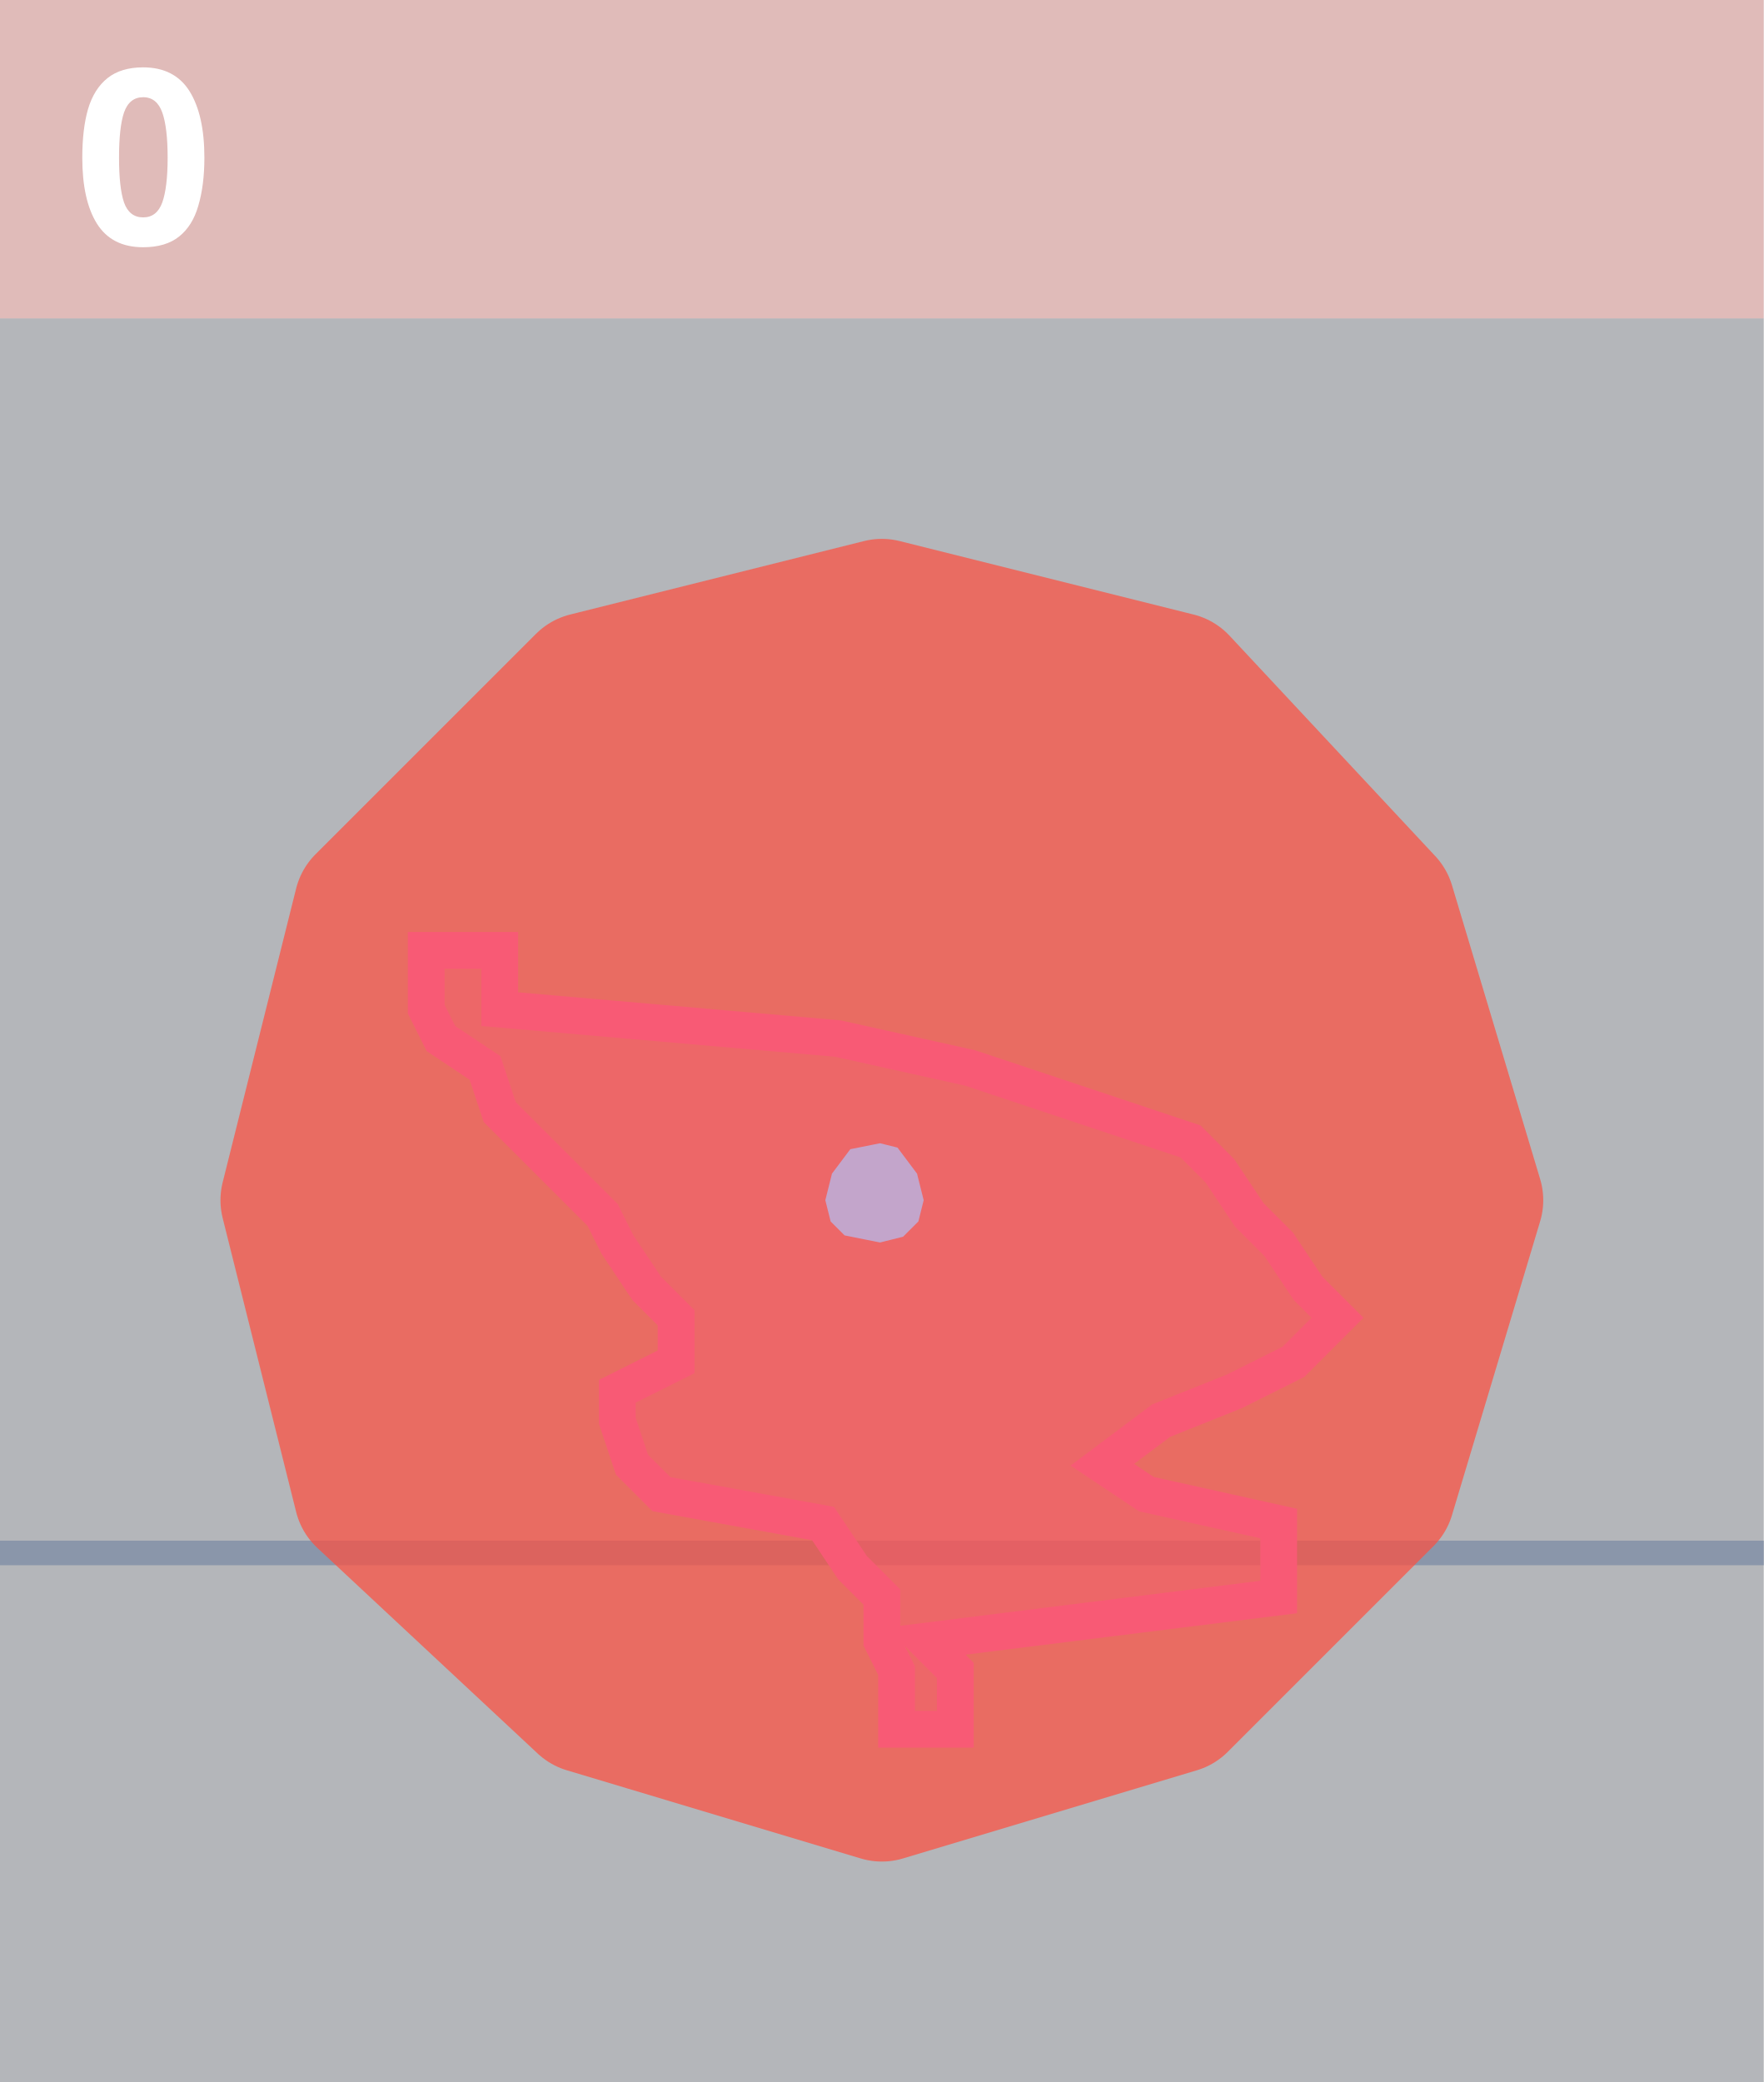
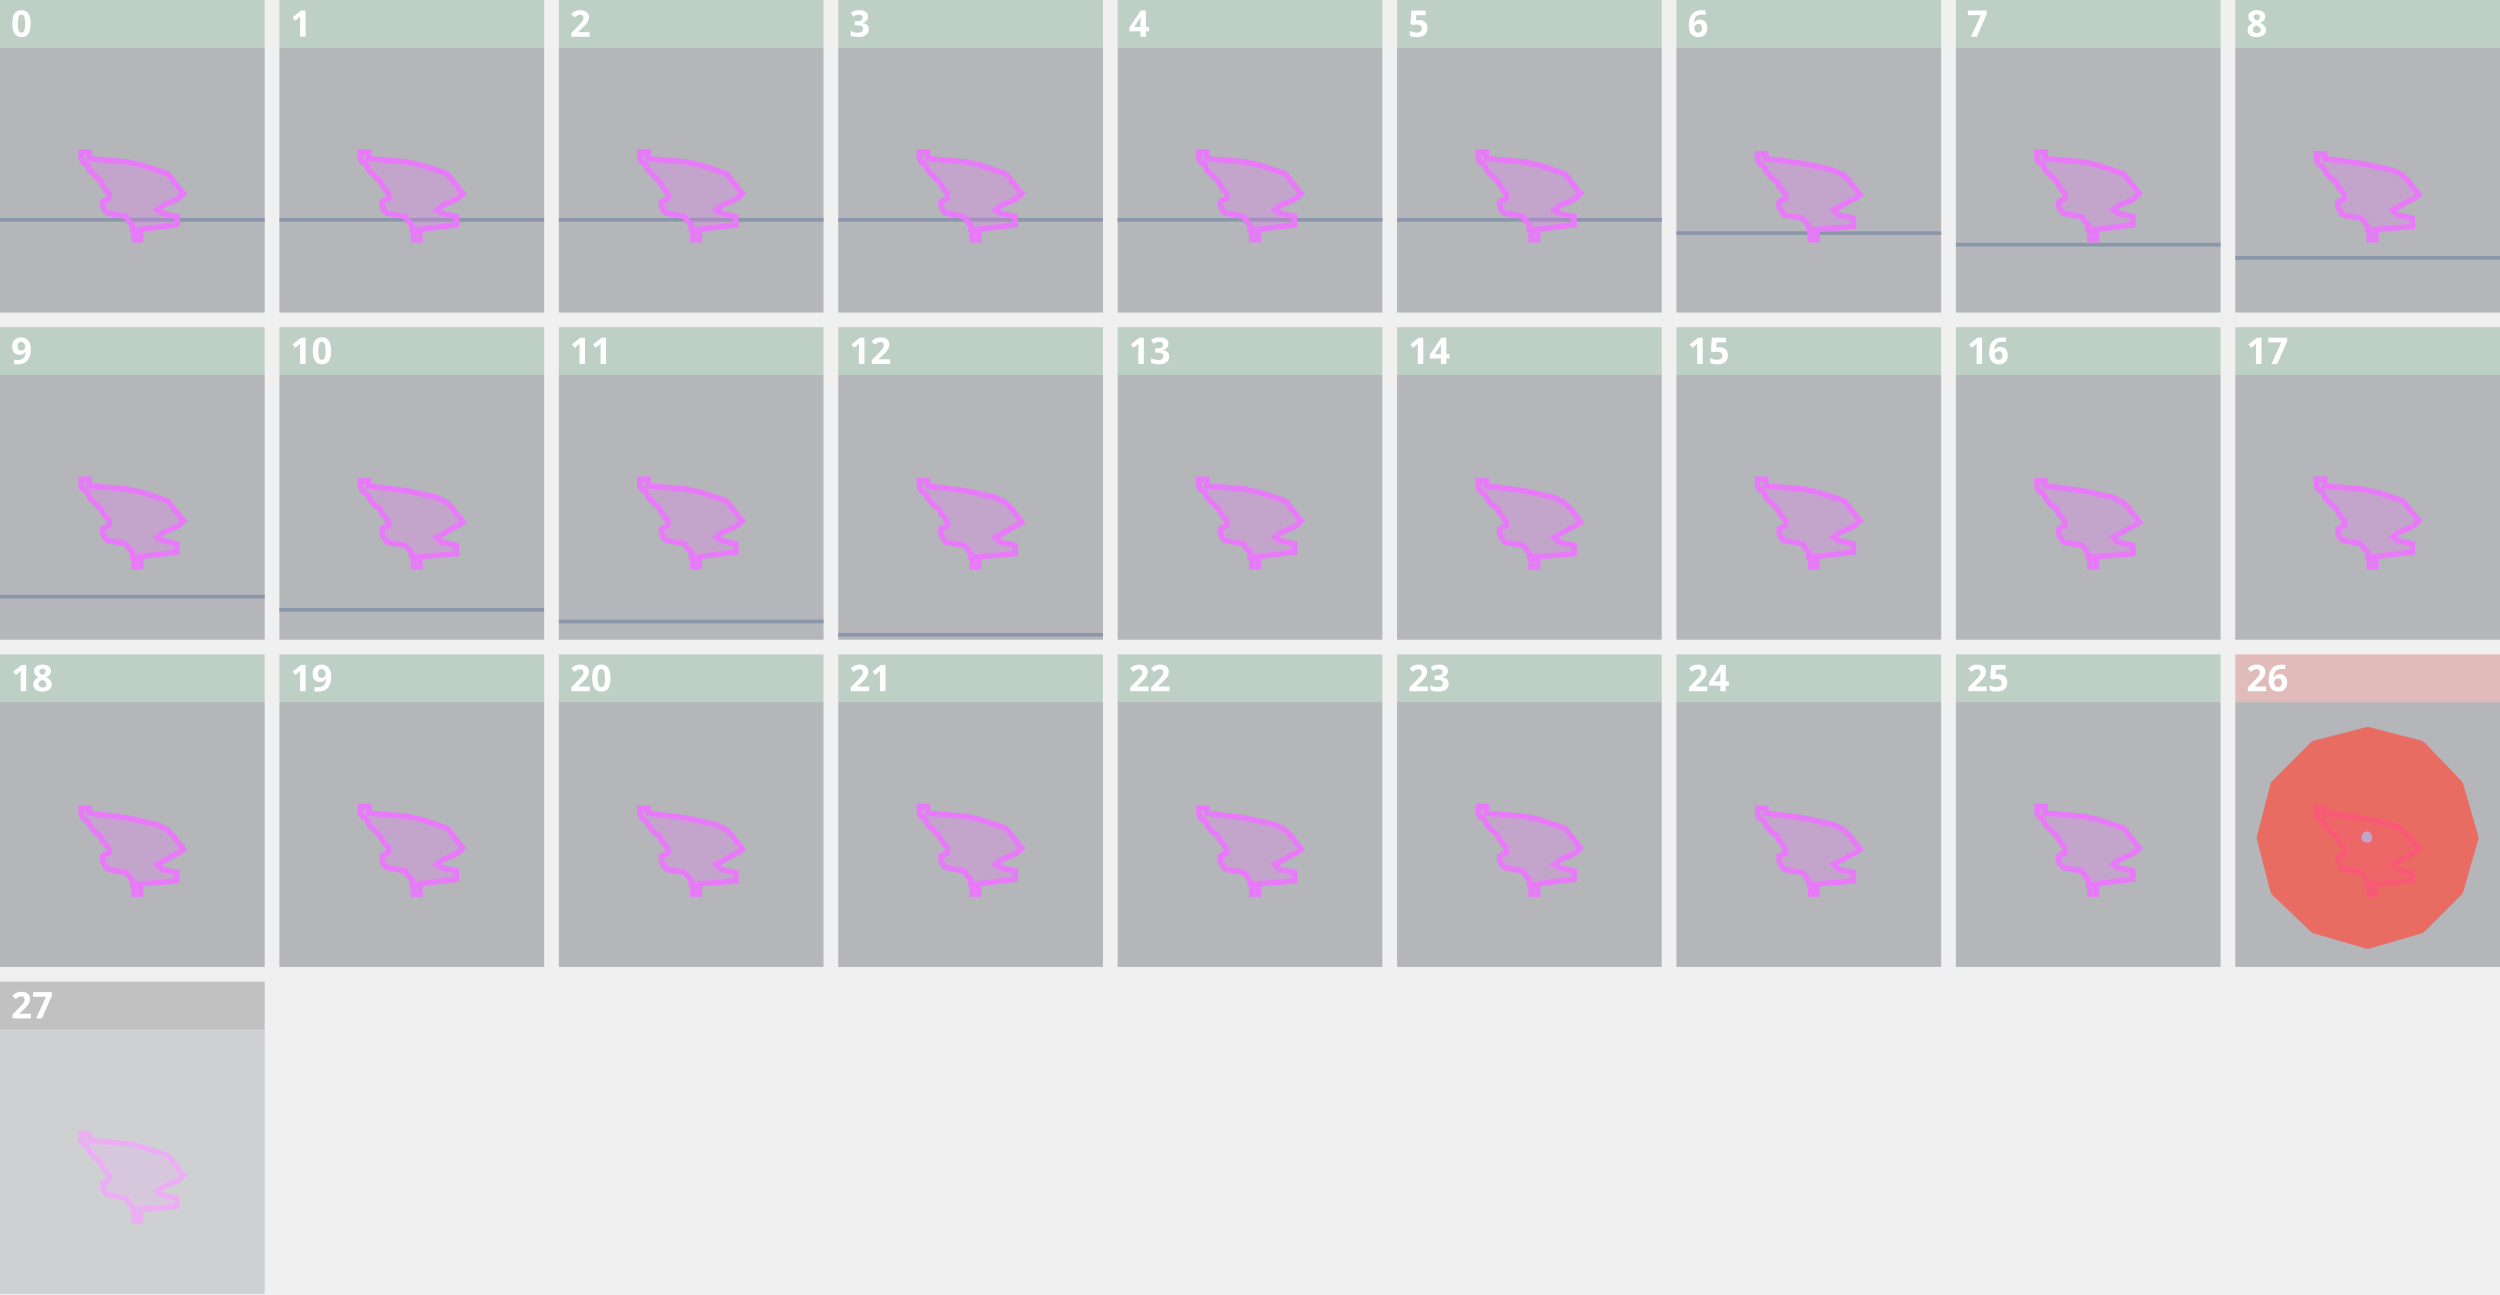
- <svg xmlns="http://www.w3.org/2000/svg" viewBox="0 0 72 85" width="72" height="85">
-   <style>text{font:bold 10px sans-serif;fill:#ffffff}.k{fill:#1b2230}.g{stroke:#8a96aa;stroke-width:1.67}use{stroke-width:2.50;fill-opacity:.28}.u{stroke:#ffd23f;fill:#ffd23f}.v{stroke:#4ade80;fill:#4ade80;fill-opacity:.6}.a{stroke:#e879f9;fill:#e879f9}.o{stroke:#22d3ee;fill:#22d3ee;fill-opacity:.5}.H{color:#ff4d3d;fill:#ff4d3d;opacity:.7}.G{color:#3b9cff;fill:#3b9cff;opacity:.75}.S{color:#ffa630;fill:#ffa630;opacity:.75}.T{color:#ffa630;fill:none;stroke:#ffa630;stroke-width:3.33;stroke-dasharray:6.7}.P{color:#c49bff;fill:none;stroke:#c49bff;stroke-width:1.67;stroke-dasharray:5.0}</style>
+ <svg xmlns="http://www.w3.org/2000/svg" viewBox="0 0 680 352" width="680" height="352">
+   <style>text{font:bold 10px sans-serif;fill:#ffffff}.k{fill:#1b2230}.g{stroke:#8a96aa;stroke-width:2.22}use{stroke-width:3.33;fill-opacity:.28}.u{stroke:#ffd23f;fill:#ffd23f}.v{stroke:#4ade80;fill:#4ade80;fill-opacity:.6}.a{stroke:#e879f9;fill:#e879f9}.o{stroke:#22d3ee;fill:#22d3ee;fill-opacity:.5}.H{color:#ff4d3d;fill:#ff4d3d;opacity:.7}.G{color:#3b9cff;fill:#3b9cff;opacity:.75}.S{color:#ffa630;fill:#ffa630;opacity:.75}.T{color:#ffa630;fill:none;stroke:#ffa630;stroke-width:4.44;stroke-dasharray:8.9}.P{color:#c49bff;fill:none;stroke:#c49bff;stroke-width:2.22;stroke-dasharray:6.7}</style>
  <defs>
    <path id="b0" d="M-31 -17L-26 -17L-26 -16L-26 -13L-3 -11L6 -9L15 -6L21 -4L23 -2L25 1L27 3L29 6L31 8L28 11L24 13L19 15L15 18L18 20L27 22L27 25L27 27L3 30L5 32L5 34L5 36L1 36L1 34L1 32L0 30L0 27L-2 25L-4 22L-15 20L-17 18L-18 15L-18 13L-14 11L-14 8L-16 6L-18 3L-19 1L-22 -2L-24 -4L-26 -6L-27 -9L-30 -11L-31 -13L-31 -16Z" />
-     <rect id="K" x="-60" y="-60" width="120" height="120" class="k" />
+     <path id="b1" d="M-31 -16L-26 -16L-26 -15L-26 -13L-3 -10L6 -8L15 -6L21 -3L23 -1L25 1L27 4L29 6L31 9L28 11L24 13L19 16L15 18L18 21L27 23L27 25L27 28L3 30L5 32L5 35L5 36L1 36L1 35L1 32L0 30L0 28L-2 25L-4 23L-15 21L-17 18L-18 16L-18 13L-14 11L-14 9L-16 6L-18 4L-19 1L-22 -1L-24 -3L-26 -6L-27 -8L-30 -10L-31 -13L-31 -15Z" />
+     <path id="b2" d="M-31 -16L-26 -16L-26 -15L-26 -13L-3 -10L6 -8L15 -6L21 -3L23 -1L25 1L27 4L29 6L31 9L28 11L24 14L19 16L15 18L18 21L27 23L27 25L27 28L3 30L5 33L5 35L5 36L1 36L1 35L1 33L0 30L0 28L-2 25L-4 23L-15 21L-17 18L-18 16L-18 14L-14 11L-14 9L-16 6L-18 4L-19 1L-22 -1L-24 -3L-26 -6L-27 -8L-30 -10L-31 -13L-31 -15Z" />
+     <path id="b3" d="M-31 -17L-26 -17L-26 -16L-26 -13L-3 -11L6 -9L15 -6L21 -4L23 -2L25 1L27 3L29 6L31 8L28 11L24 13L19 15L15 18L18 20L27 22L27 25L27 27L3 29L5 32L5 34L5 36L1 36L1 34L1 32L0 29L0 27L-2 25L-4 22L-15 20L-17 18L-18 15L-18 13L-14 11L-14 8L-16 6L-18 3L-19 1L-22 -2L-24 -4L-26 -6L-27 -9L-30 -11L-31 -13L-31 -16Z" />
+     <rect id="K" x="-80" y="-80" width="160" height="160" class="k" />
+     <rect id="Ls" width="72" height="13" fill="#3f7d5a" />
    <rect id="La" width="72" height="13" fill="#b8332b" />
+     <rect id="Lf" width="72" height="13" fill="#4a4a4a" />
  </defs>
-   <use href="#La" x="0" y="0" />
+   <use href="#Ls" x="0" y="0" />
  <text x="3" y="10">0</text>
-   <svg x="0" y="13" width="72" height="72" viewBox="-60 -60 120 120">
+   <svg x="0" y="13" width="72" height="72" viewBox="-80 -80 160 160">
    <use href="#K" />
-     <line x1="-60" y1="24" x2="60" y2="24" class="g" />
+     <line x1="-80" y1="24" x2="80" y2="24" class="g" />
    <use href="#b0" class="a" />
+   </svg>
+   <use href="#Ls" x="76" y="0" />
+   <text x="79" y="10">1</text>
+   <svg x="76" y="13" width="72" height="72" viewBox="-80 -80 160 160">
+     <use href="#K" />
+     <line x1="-80" y1="24" x2="80" y2="24" class="g" />
+     <use href="#b0" class="a" />
+   </svg>
+   <use href="#Ls" x="152" y="0" />
+   <text x="155" y="10">2</text>
+   <svg x="152" y="13" width="72" height="72" viewBox="-80 -80 160 160">
+     <use href="#K" />
+     <line x1="-80" y1="24" x2="80" y2="24" class="g" />
+     <use href="#b0" class="a" />
+   </svg>
+   <use href="#Ls" x="228" y="0" />
+   <text x="231" y="10">3</text>
+   <svg x="228" y="13" width="72" height="72" viewBox="-80 -80 160 160">
+     <use href="#K" />
+     <line x1="-80" y1="24" x2="80" y2="24" class="g" />
+     <use href="#b0" class="a" />
+   </svg>
+   <use href="#Ls" x="304" y="0" />
+   <text x="307" y="10">4</text>
+   <svg x="304" y="13" width="72" height="72" viewBox="-80 -80 160 160">
+     <use href="#K" />
+     <line x1="-80" y1="24" x2="80" y2="24" class="g" />
+     <use href="#b0" class="a" />
+   </svg>
+   <use href="#Ls" x="380" y="0" />
+   <text x="383" y="10">5</text>
+   <svg x="380" y="13" width="72" height="72" viewBox="-80 -80 160 160">
+     <use href="#K" />
+     <line x1="-80" y1="24" x2="80" y2="24" class="g" />
+     <use href="#b0" class="a" />
+   </svg>
+   <use href="#Ls" x="456" y="0" />
+   <text x="459" y="10">6</text>
+   <svg x="456" y="13" width="72" height="72" viewBox="-80 -80 160 160">
+     <use href="#K" />
+     <line x1="-80" y1="32" x2="80" y2="32" class="g" />
+     <use href="#b1" class="a" />
+   </svg>
+   <use href="#Ls" x="532" y="0" />
+   <text x="535" y="10">7</text>
+   <svg x="532" y="13" width="72" height="72" viewBox="-80 -80 160 160">
+     <use href="#K" />
+     <line x1="-80" y1="39" x2="80" y2="39" class="g" />
+     <use href="#b0" class="a" />
+   </svg>
+   <use href="#Ls" x="608" y="0" />
+   <text x="611" y="10">8</text>
+   <svg x="608" y="13" width="72" height="72" viewBox="-80 -80 160 160">
+     <use href="#K" />
+     <line x1="-80" y1="47" x2="80" y2="47" class="g" />
+     <use href="#b1" class="a" />
+   </svg>
+   <use href="#Ls" x="0" y="89" />
+   <text x="3" y="99">9</text>
+   <svg x="0" y="102" width="72" height="72" viewBox="-80 -80 160 160">
+     <use href="#K" />
+     <line x1="-80" y1="54" x2="80" y2="54" class="g" />
+     <use href="#b0" class="a" />
+   </svg>
+   <use href="#Ls" x="76" y="89" />
+   <text x="79" y="99">10</text>
+   <svg x="76" y="102" width="72" height="72" viewBox="-80 -80 160 160">
+     <use href="#K" />
+     <line x1="-80" y1="62" x2="80" y2="62" class="g" />
+     <use href="#b1" class="a" />
+   </svg>
+   <use href="#Ls" x="152" y="89" />
+   <text x="155" y="99">11</text>
+   <svg x="152" y="102" width="72" height="72" viewBox="-80 -80 160 160">
+     <use href="#K" />
+     <line x1="-80" y1="69" x2="80" y2="69" class="g" />
+     <use href="#b0" class="a" />
+   </svg>
+   <use href="#Ls" x="228" y="89" />
+   <text x="231" y="99">12</text>
+   <svg x="228" y="102" width="72" height="72" viewBox="-80 -80 160 160">
+     <use href="#K" />
+     <line x1="-80" y1="77" x2="80" y2="77" class="g" />
+     <use href="#b1" class="a" />
+   </svg>
+   <use href="#Ls" x="304" y="89" />
+   <text x="307" y="99">13</text>
+   <svg x="304" y="102" width="72" height="72" viewBox="-80 -80 160 160">
+     <use href="#K" />
+     <use href="#b0" class="a" />
+   </svg>
+   <use href="#Ls" x="380" y="89" />
+   <text x="383" y="99">14</text>
+   <svg x="380" y="102" width="72" height="72" viewBox="-80 -80 160 160">
+     <use href="#K" />
+     <use href="#b1" class="a" />
+   </svg>
+   <use href="#Ls" x="456" y="89" />
+   <text x="459" y="99">15</text>
+   <svg x="456" y="102" width="72" height="72" viewBox="-80 -80 160 160">
+     <use href="#K" />
+     <use href="#b0" class="a" />
+   </svg>
+   <use href="#Ls" x="532" y="89" />
+   <text x="535" y="99">16</text>
+   <svg x="532" y="102" width="72" height="72" viewBox="-80 -80 160 160">
+     <use href="#K" />
+     <use href="#b1" class="a" />
+   </svg>
+   <use href="#Ls" x="608" y="89" />
+   <text x="611" y="99">17</text>
+   <svg x="608" y="102" width="72" height="72" viewBox="-80 -80 160 160">
+     <use href="#K" />
+     <use href="#b0" class="a" />
+   </svg>
+   <use href="#Ls" x="0" y="178" />
+   <text x="3" y="188">18</text>
+   <svg x="0" y="191" width="72" height="72" viewBox="-80 -80 160 160">
+     <use href="#K" />
+     <use href="#b1" class="a" />
+   </svg>
+   <use href="#Ls" x="76" y="178" />
+   <text x="79" y="188">19</text>
+   <svg x="76" y="191" width="72" height="72" viewBox="-80 -80 160 160">
+     <use href="#K" />
+     <use href="#b0" class="a" />
+   </svg>
+   <use href="#Ls" x="152" y="178" />
+   <text x="155" y="188">20</text>
+   <svg x="152" y="191" width="72" height="72" viewBox="-80 -80 160 160">
+     <use href="#K" />
+     <use href="#b1" class="a" />
+   </svg>
+   <use href="#Ls" x="228" y="178" />
+   <text x="231" y="188">21</text>
+   <svg x="228" y="191" width="72" height="72" viewBox="-80 -80 160 160">
+     <use href="#K" />
+     <use href="#b0" class="a" />
+   </svg>
+   <use href="#Ls" x="304" y="178" />
+   <text x="307" y="188">22</text>
+   <svg x="304" y="191" width="72" height="72" viewBox="-80 -80 160 160">
+     <use href="#K" />
+     <use href="#b1" class="a" />
+   </svg>
+   <use href="#Ls" x="380" y="178" />
+   <text x="383" y="188">23</text>
+   <svg x="380" y="191" width="72" height="72" viewBox="-80 -80 160 160">
+     <use href="#K" />
+     <use href="#b0" class="a" />
+   </svg>
+   <use href="#Ls" x="456" y="178" />
+   <text x="459" y="188">24</text>
+   <svg x="456" y="191" width="72" height="72" viewBox="-80 -80 160 160">
+     <use href="#K" />
+     <use href="#b1" class="a" />
+   </svg>
+   <use href="#Ls" x="532" y="178" />
+   <text x="535" y="188">25</text>
+   <svg x="532" y="191" width="72" height="72" viewBox="-80 -80 160 160">
+     <use href="#K" />
+     <use href="#b0" class="a" />
+   </svg>
+   <use href="#La" x="608" y="178" />
+   <text x="611" y="188">26</text>
+   <svg x="608" y="191" width="72" height="72" viewBox="-80 -80 160 160">
+     <use href="#K" />
+     <use href="#b2" class="a" />
    <g class="H">
-       <path d="M-40 0L-35 -20L-20 -35L0 -40L20 -35L34 -20L40 0L34 20L20 34L0 40L-20 34L-35 20L-40 0L-9 0L-8 4L-5 7L0 8L4 7L7 4L8 0L7 -4L4 -8L0 -9L-5 -8L-8 -4L-9 0Z" stroke="currentColor" stroke-width="10" stroke-linejoin="round" />
+       <path d="M-62 2L-54 -29L-31 -52L0 -60L31 -52L53 -29L62 2L53 33L31 55L0 64L-31 55L-54 33L-62 2L-9 2L-8 6L-5 9L0 10L4 9L7 6L8 2L7 -2L4 -6L0 -7L-5 -6L-8 -2L-9 2Z" stroke="currentColor" stroke-width="10" stroke-linejoin="round" />
    </g>
  </svg>
+   <use href="#Lf" x="0" y="267" />
+   <text x="3" y="277">27</text>
+   <svg x="0" y="280" width="72" height="72" viewBox="-80 -80 160 160" opacity=".55">
+     <use href="#K" />
+     <use href="#b3" class="a" />
+   </svg>
</svg>
